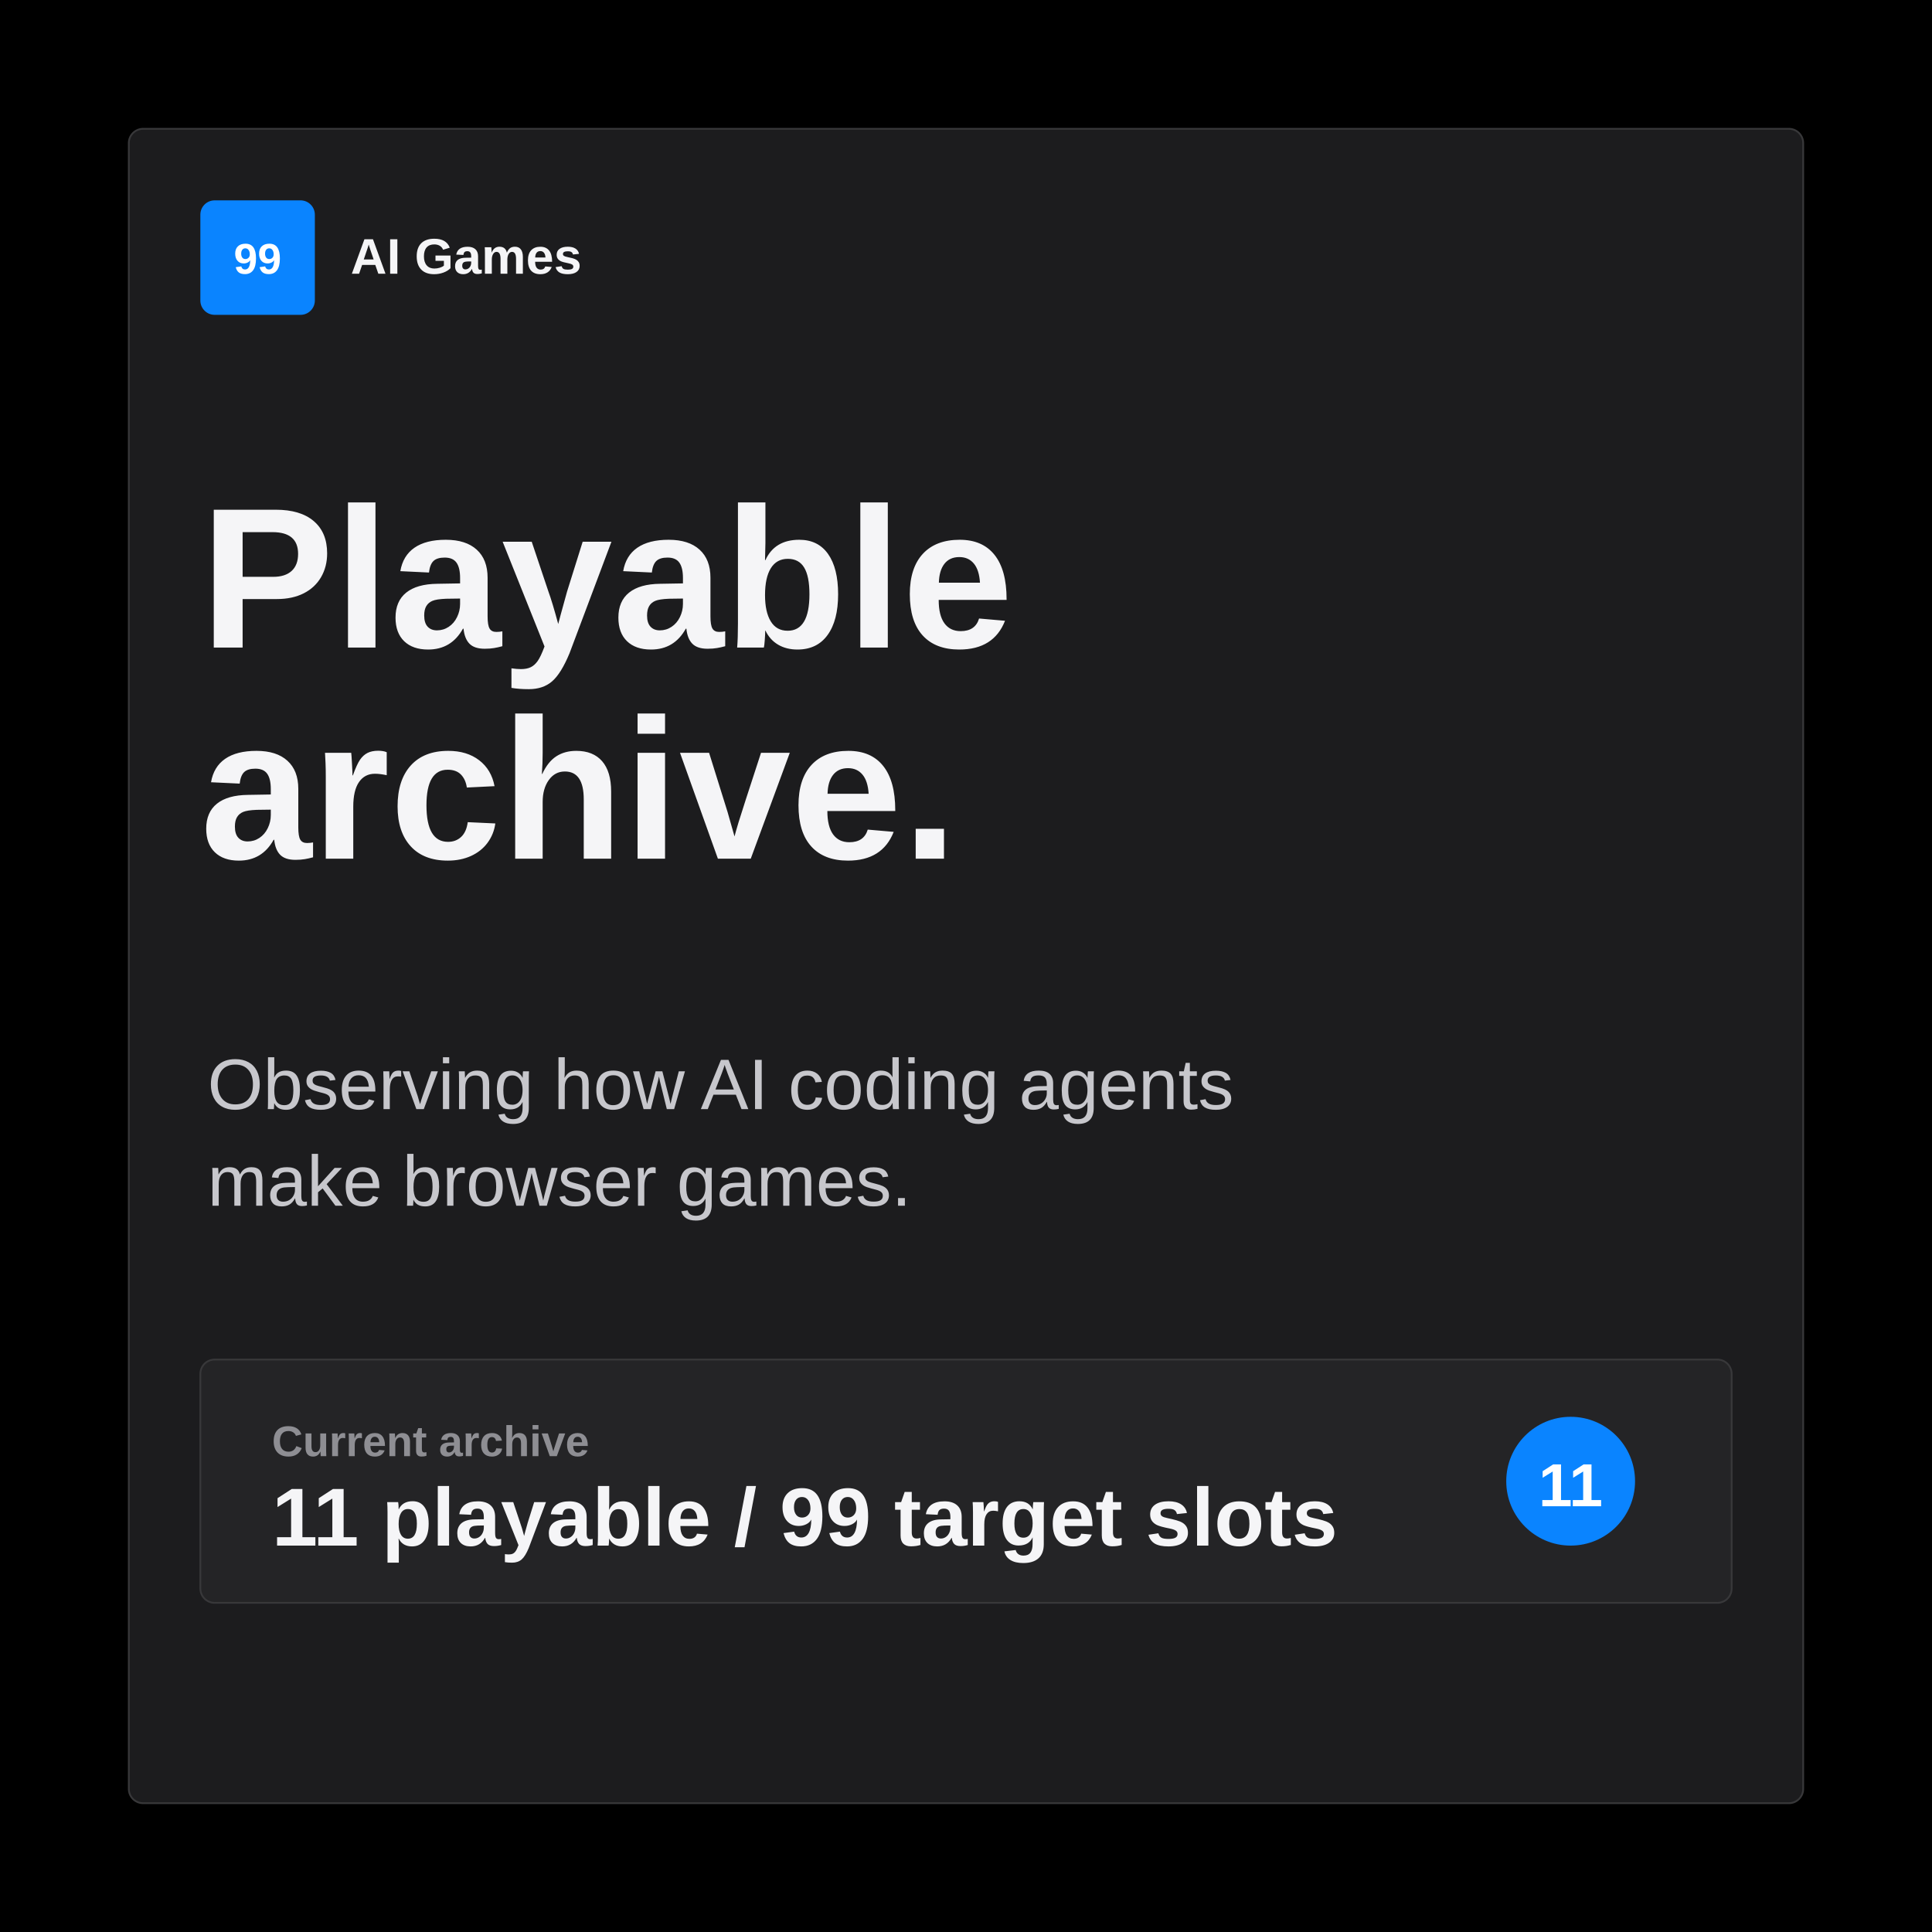
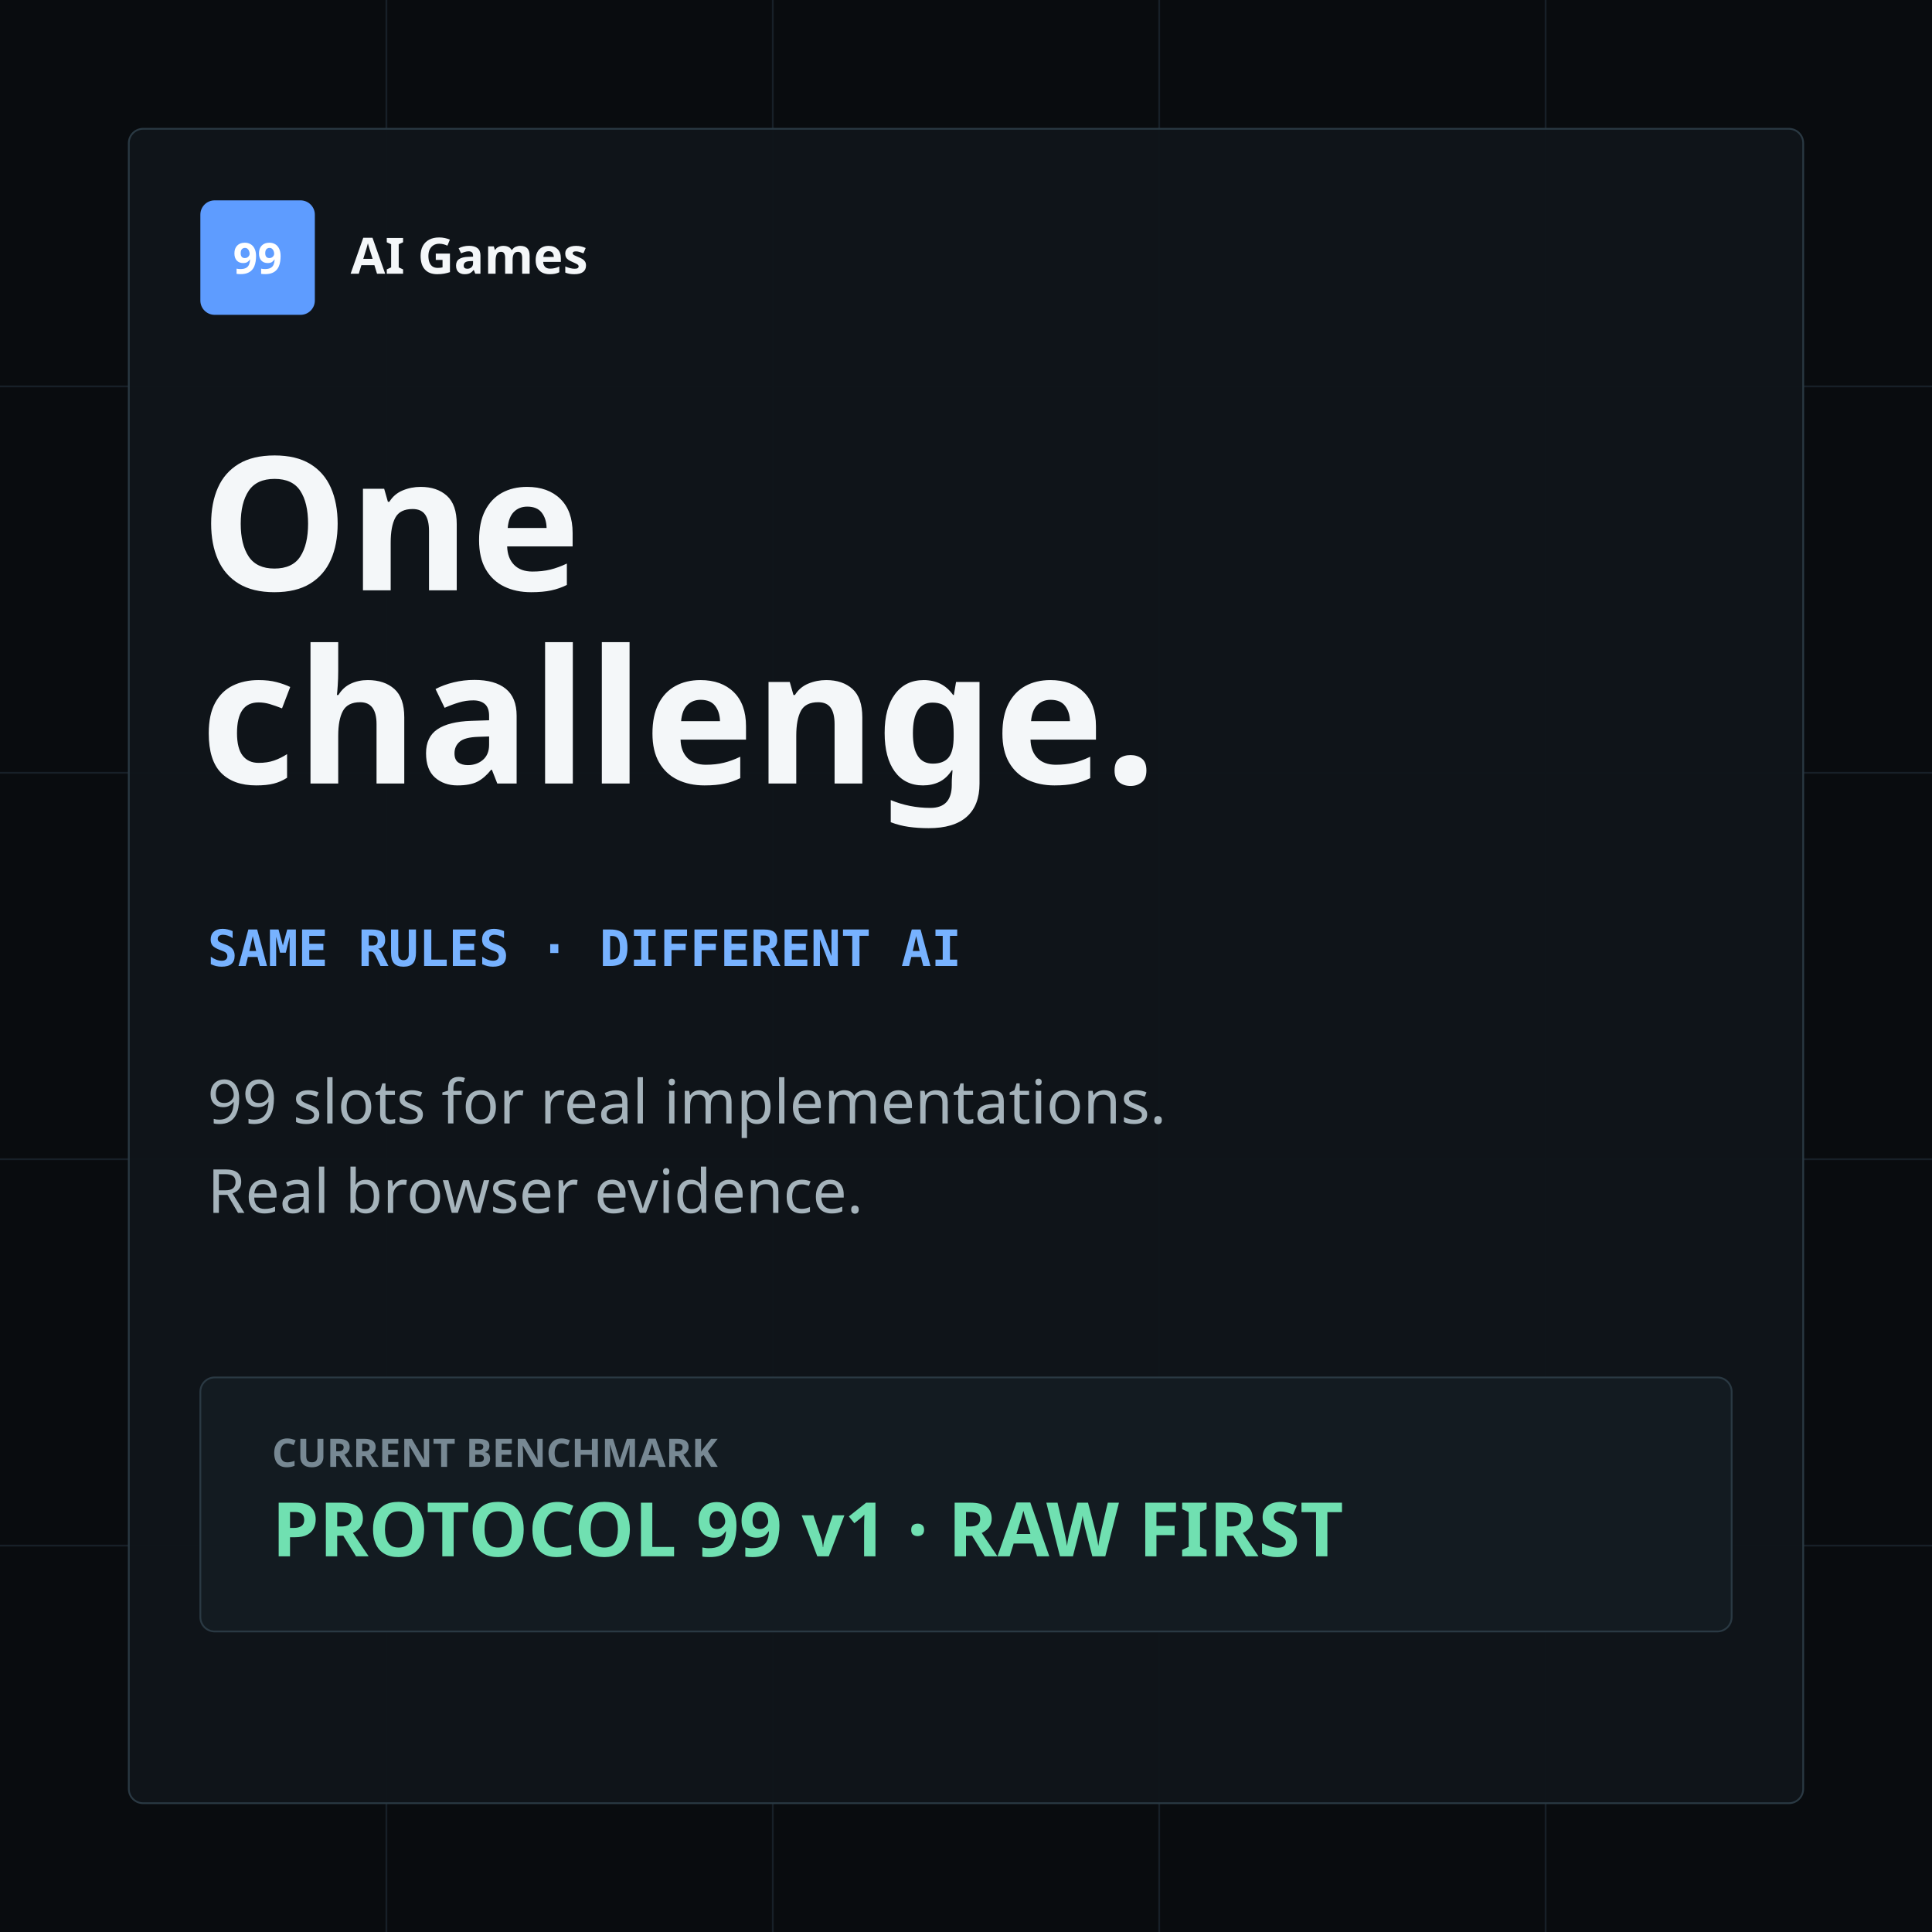
<svg xmlns="http://www.w3.org/2000/svg" width="1080" height="1080" viewBox="0 0 1080 1080" role="img" aria-labelledby="title desc">
-   <rect width="1080" height="1080" fill="#000000" />
-   <rect x="72" y="72" width="936" height="936" rx="8" fill="#1c1c1e" stroke="#38383a" />
-   <rect x="112" y="112" width="64" height="64" rx="8" fill="#0a84ff" />
-   <text x="144" y="153" fill="#ffffff" font-family="-apple-system, BlinkMacSystemFont, 'SF Pro Text', 'Helvetica Neue', Arial, sans-serif" font-size="24" font-weight="700" text-anchor="middle">99</text>
-   <text x="196" y="153" fill="#f5f5f7" font-family="-apple-system, BlinkMacSystemFont, 'SF Pro Text', 'Helvetica Neue', Arial, sans-serif" font-size="28" font-weight="700">AI Games</text>
-   <text x="112" y="362" fill="#f5f5f7" font-family="-apple-system, BlinkMacSystemFont, 'SF Pro Display', 'Helvetica Neue', Arial, sans-serif" font-size="112" font-weight="760">
-     <tspan x="112" dy="0">Playable</tspan>
-     <tspan x="112" dy="118">archive.</tspan>
-   </text>
-   <text x="116" y="620" fill="#c7c7cc" font-family="-apple-system, BlinkMacSystemFont, 'SF Pro Text', 'Helvetica Neue', Arial, sans-serif" font-size="40">
-     <tspan x="116" dy="0">Observing how AI coding agents</tspan>
-     <tspan x="116" dy="54">make browser games.</tspan>
-   </text>
-   <rect x="112" y="760" width="856" height="136" rx="8" fill="#242426" stroke="#38383a" />
-   <text x="152" y="814" fill="#8e8e93" font-family="-apple-system, BlinkMacSystemFont, 'SF Pro Text', 'Helvetica Neue', Arial, sans-serif" font-size="24" font-weight="650">Current archive</text>
-   <text x="152" y="864" fill="#f5f5f7" font-family="-apple-system, BlinkMacSystemFont, 'SF Pro Display', 'Helvetica Neue', Arial, sans-serif" font-size="46" font-weight="760">11 playable / 99 target slots</text>
-   <circle cx="878" cy="828" r="36" fill="#0a84ff" />
-   <text x="878" y="842" fill="#ffffff" font-family="-apple-system, BlinkMacSystemFont, 'SF Pro Text', 'Helvetica Neue', Arial, sans-serif" font-size="34" font-weight="760" text-anchor="middle">11</text>
+   <rect width="1080" height="1080" fill="#090c0f" />
+   <path d="M0 216h1080M0 432h1080M0 648h1080M0 864h1080M216 0v1080M432 0v1080M648 0v1080M864 0v1080" stroke="#172028" />
+   <rect x="72" y="72" width="936" height="936" rx="8" fill="#0f151a" fill-opacity=".94" stroke="#2a3943" />
+   <rect x="112" y="112" width="64" height="64" rx="8" fill="#5e9cff" />
+   <text x="144" y="153" fill="#ffffff" font-family="system-ui,sans-serif" font-size="24" font-weight="800" text-anchor="middle">99</text>
+   <text x="196" y="153" fill="#f4f7f9" font-family="system-ui,sans-serif" font-size="28" font-weight="750">AI Games</text>
+   <text x="112" y="330" fill="#f4f7f9" font-family="system-ui,sans-serif" font-size="104" font-weight="780">One</text>
+   <text x="112" y="438" fill="#f4f7f9" font-family="system-ui,sans-serif" font-size="104" font-weight="780">challenge.</text>
+   <text x="116" y="540" fill="#77b2ff" font-family="ui-monospace,monospace" font-size="28" font-weight="700">SAME RULES · DIFFERENT AI</text>
+   <text x="116" y="628" fill="#a5b3bb" font-family="system-ui,sans-serif" font-size="34">99 slots for real implementations.</text>
+   <text x="116" y="678" fill="#a5b3bb" font-family="system-ui,sans-serif" font-size="34">Real browser evidence.</text>
+   <rect x="112" y="770" width="856" height="142" rx="8" fill="#131b21" stroke="#2a3943" />
+   <text x="152" y="820" fill="#778893" font-family="system-ui,sans-serif" font-size="22" font-weight="650">CURRENT BENCHMARK</text>
+   <text x="152" y="870" fill="#70e0b1" font-family="system-ui,sans-serif" font-size="42" font-weight="780">PROTOCOL 99 v1 · RAW FIRST</text>
</svg>
